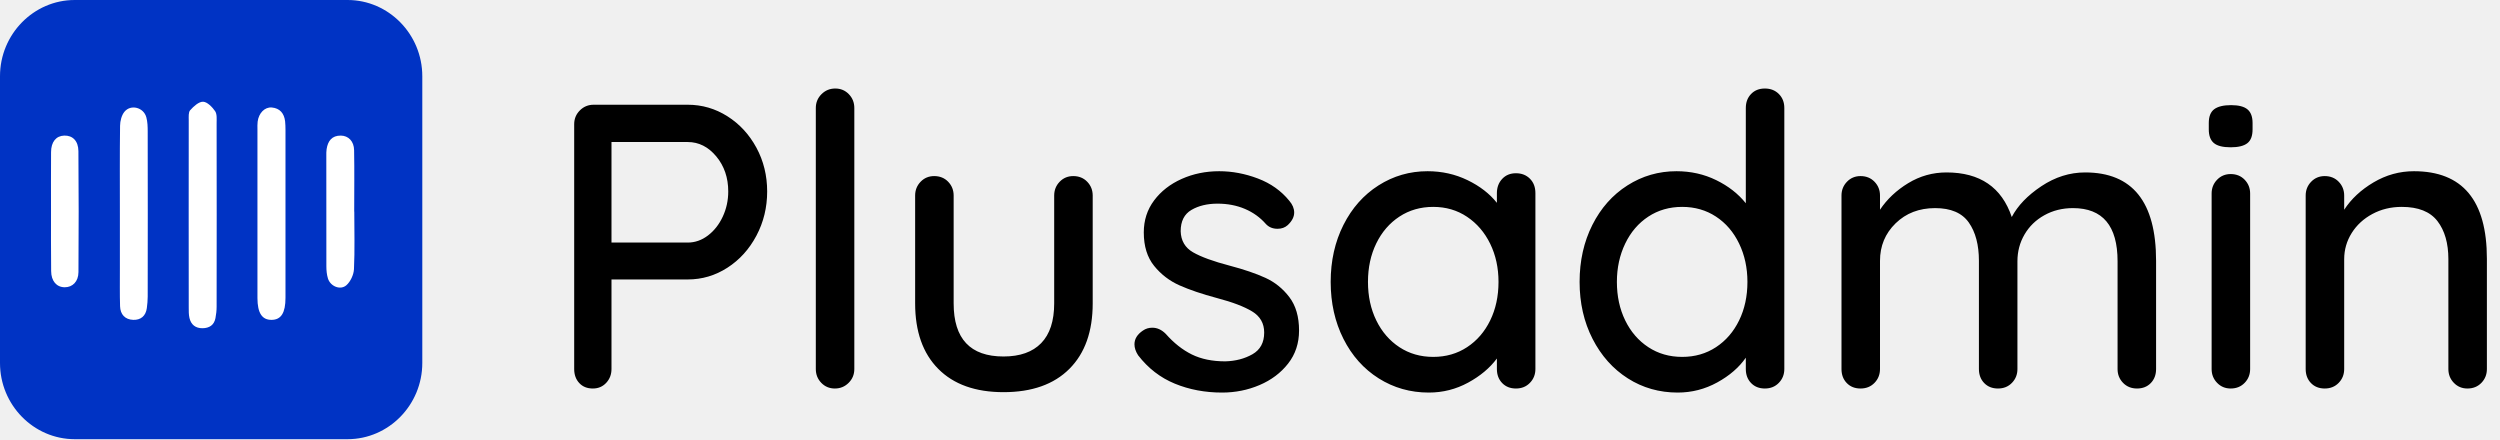
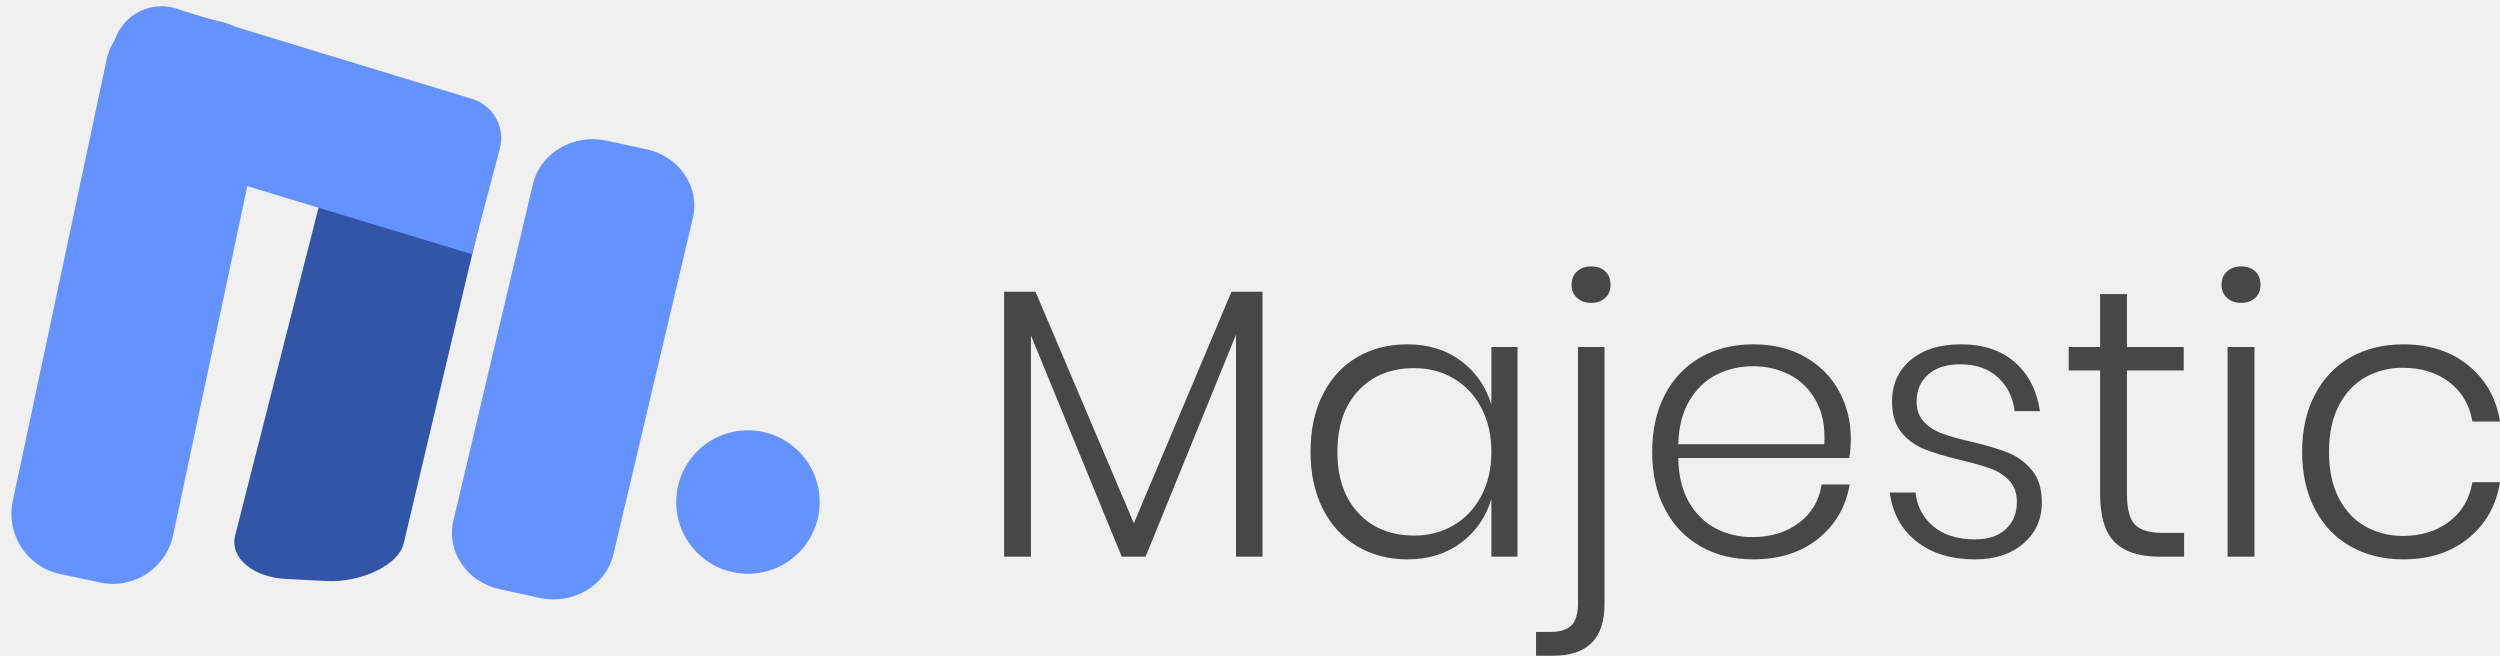
- <svg xmlns="http://www.w3.org/2000/svg" width="148px" height="26px" viewBox="0 0 148 26" version="1.1">
-   <g id="Plusadmin_dashboard" stroke="none" stroke-width="1" fill="none" fill-rule="evenodd">
-     <g id="Plusadmin_logo-Copy" fill-rule="nonzero">
-       <g id="Plusadmin_mini">
-         <path d="M20.577,26 L4.423,26 C1.989,26 0,23.971 0,21.491 L0,4.512 C0,2.029 1.989,0 4.423,0 L20.577,0 C23.009,0 25,2.029 25,4.512 L25,21.491 C25,23.971 23.009,26 20.577,26 Z" id="Path" fill="#0033C4" />
-         <g id="Group" transform="translate(3, 6)" fill="#FFFFFF">
-           <path d="M8.17,6.637 C8.17,4.798 8.168,2.962 8.173,1.124 C8.173,0.918 8.148,0.646 8.259,0.523 C8.463,0.297 8.77,0.014 9.023,0.023 C9.273,0.031 9.565,0.337 9.736,0.583 C9.855,0.761 9.824,1.058 9.824,1.301 C9.83,4.918 9.83,8.538 9.824,12.156 C9.824,12.382 9.798,12.607 9.756,12.83 C9.676,13.248 9.392,13.425 8.989,13.431 C8.574,13.434 8.31,13.222 8.216,12.825 C8.17,12.625 8.173,12.41 8.173,12.204 C8.168,10.348 8.17,8.493 8.17,6.637 Z" id="Path" />
-           <path d="M4.097,6.617 C4.097,4.893 4.085,3.168 4.108,1.447 C4.111,1.167 4.196,0.826 4.366,0.618 C4.741,0.157 5.503,0.357 5.662,0.941 C5.736,1.21 5.744,1.501 5.744,1.784 C5.75,5.041 5.75,8.301 5.744,11.558 C5.744,11.784 5.722,12.01 5.693,12.236 C5.631,12.708 5.332,12.951 4.886,12.936 C4.406,12.919 4.122,12.616 4.108,12.13 C4.085,11.392 4.099,10.652 4.097,9.914 C4.097,8.813 4.097,7.715 4.097,6.617 Z" id="Path" />
-           <path d="M12.241,6.654 C12.241,4.987 12.241,3.32 12.241,1.653 C12.241,1.501 12.233,1.347 12.253,1.198 C12.318,0.695 12.67,0.329 13.088,0.363 C13.568,0.406 13.821,0.709 13.878,1.178 C13.898,1.347 13.898,1.518 13.901,1.687 C13.901,5.001 13.901,8.315 13.901,11.629 C13.901,12.522 13.642,12.931 13.08,12.936 C12.511,12.942 12.244,12.53 12.241,11.647 C12.241,9.988 12.241,8.321 12.241,6.654 Z" id="Path" />
-           <path d="M17.974,6.528 C17.974,7.663 18.009,8.801 17.955,9.937 C17.938,10.266 17.75,10.672 17.506,10.886 C17.148,11.198 16.562,10.952 16.415,10.489 C16.344,10.26 16.321,10.005 16.321,9.762 C16.315,7.583 16.315,5.407 16.318,3.228 C16.318,3.097 16.315,2.962 16.335,2.831 C16.409,2.348 16.645,2.022 17.179,2.027 C17.625,2.033 17.955,2.362 17.963,2.891 C17.986,4.103 17.969,5.316 17.969,6.528 C17.972,6.528 17.972,6.528 17.974,6.528 Z" id="Path" />
-           <path d="M0.02,6.468 C0.02,5.313 0.014,4.158 0.023,3.002 C0.026,2.399 0.321,2.042 0.801,2.027 C1.293,2.01 1.636,2.336 1.642,2.945 C1.662,5.333 1.662,7.718 1.645,10.105 C1.642,10.674 1.293,11.006 0.835,11.006 C0.352,11.006 0.031,10.643 0.028,10.048 C0.014,8.856 0.02,7.663 0.02,6.468 Z" id="Path" />
-         </g>
+ <svg xmlns="http://www.w3.org/2000/svg" width="122px" height="32px" viewBox="0 0 122 32" version="1.1">
+   <g id="Page-1" stroke="none" stroke-width="1" fill="none" fill-rule="evenodd">
+     <g id="majestic">
+       <path d="M61.61,14.237 L61.61,27.166 L60.317,27.166 L60.317,16.335 L55.905,27.166 L54.742,27.166 L50.311,16.373 L50.311,27.166 L49,27.166 L49,14.237 L50.532,14.237 L55.333,25.536 L60.096,14.237 L61.61,14.237 Z M68.681,16.804 C69.702,16.804 70.573,17.072 71.293,17.609 C72.013,18.147 72.509,18.859 72.779,19.746 L72.779,16.935 L74.053,16.935 L74.053,27.166 L72.779,27.166 L72.779,24.355 C72.509,25.242 72.013,25.954 71.293,26.491 C70.573,27.028 69.702,27.297 68.681,27.297 C67.77,27.297 66.955,27.084 66.235,26.66 C65.515,26.235 64.955,25.626 64.555,24.833 C64.154,24.04 63.954,23.112 63.954,22.05 C63.954,20.976 64.154,20.042 64.555,19.249 C64.955,18.456 65.511,17.85 66.225,17.431 C66.939,17.013 67.758,16.804 68.681,16.804 Z M69.013,17.965 C67.881,17.965 66.973,18.331 66.29,19.062 C65.607,19.792 65.265,20.789 65.265,22.05 C65.265,23.312 65.607,24.308 66.29,25.039 C66.973,25.77 67.881,26.135 69.013,26.135 C69.727,26.135 70.37,25.966 70.942,25.629 C71.515,25.292 71.964,24.814 72.29,24.196 C72.616,23.577 72.779,22.862 72.779,22.05 C72.779,21.238 72.616,20.523 72.29,19.905 C71.964,19.286 71.515,18.809 70.942,18.471 C70.37,18.134 69.727,17.965 69.013,17.965 Z M77.654,14.78 C77.37,14.78 77.14,14.699 76.961,14.536 C76.783,14.374 76.693,14.162 76.693,13.899 C76.693,13.625 76.783,13.406 76.961,13.244 C77.14,13.081 77.37,13 77.654,13 C77.937,13 78.164,13.081 78.337,13.244 C78.509,13.406 78.595,13.625 78.595,13.899 C78.595,14.162 78.509,14.374 78.337,14.536 C78.164,14.699 77.937,14.78 77.654,14.78 Z M74.958,30.838 L75.66,30.838 C76.127,30.838 76.469,30.732 76.684,30.52 C76.9,30.307 77.007,29.939 77.007,29.414 L77.007,16.935 L78.3,16.935 L78.3,29.489 C78.3,31.163 77.463,32 75.789,32 L74.958,32 L74.958,30.838 Z M85.5,26.21 C86.411,26.21 87.174,25.979 87.789,25.517 C88.405,25.055 88.774,24.43 88.897,23.643 L90.263,23.643 C90.079,24.73 89.568,25.61 88.731,26.285 C87.894,26.96 86.835,27.297 85.555,27.297 C84.595,27.297 83.743,27.088 82.998,26.669 C82.254,26.251 81.672,25.645 81.254,24.852 C80.835,24.058 80.626,23.125 80.626,22.05 C80.626,20.976 80.835,20.042 81.254,19.249 C81.672,18.456 82.254,17.85 82.998,17.431 C83.743,17.013 84.595,16.804 85.555,16.804 C86.54,16.804 87.392,17.013 88.112,17.431 C88.832,17.85 89.38,18.409 89.756,19.108 C90.131,19.808 90.319,20.57 90.319,21.394 C90.319,21.744 90.294,22.063 90.245,22.35 L81.9,22.35 C81.912,23.212 82.088,23.933 82.426,24.514 C82.765,25.095 83.205,25.523 83.746,25.798 C84.288,26.073 84.872,26.21 85.5,26.21 Z M85.555,17.872 C84.903,17.872 84.306,18.009 83.765,18.284 C83.223,18.559 82.783,18.98 82.444,19.549 C82.106,20.117 81.924,20.826 81.9,21.676 L89.026,21.676 C89.076,20.839 88.94,20.133 88.62,19.558 C88.3,18.984 87.869,18.559 87.328,18.284 C86.786,18.009 86.195,17.872 85.555,17.872 Z M95.691,16.804 C96.787,16.804 97.667,17.097 98.331,17.684 C98.996,18.272 99.402,19.065 99.55,20.064 L98.313,20.064 C98.239,19.402 97.971,18.856 97.51,18.425 C97.048,17.994 96.43,17.778 95.654,17.778 C94.99,17.778 94.47,17.944 94.094,18.275 C93.719,18.606 93.531,19.046 93.531,19.596 C93.531,20.008 93.651,20.339 93.891,20.589 C94.131,20.839 94.43,21.029 94.787,21.16 C95.143,21.291 95.624,21.426 96.227,21.563 C96.965,21.738 97.559,21.916 98.008,22.097 C98.457,22.278 98.842,22.562 99.162,22.95 C99.482,23.337 99.642,23.862 99.642,24.524 C99.642,25.336 99.344,26.001 98.747,26.519 C98.15,27.038 97.359,27.297 96.374,27.297 C95.217,27.297 94.27,27.006 93.531,26.426 C92.793,25.845 92.356,25.048 92.22,24.036 L93.476,24.036 C93.55,24.711 93.839,25.261 94.343,25.685 C94.848,26.11 95.531,26.322 96.393,26.322 C97.033,26.322 97.531,26.154 97.888,25.817 C98.245,25.479 98.424,25.042 98.424,24.505 C98.424,24.068 98.301,23.718 98.054,23.456 C97.808,23.193 97.504,22.997 97.14,22.865 C96.777,22.734 96.282,22.594 95.654,22.444 C94.928,22.269 94.347,22.094 93.91,21.919 C93.473,21.744 93.1,21.473 92.793,21.104 C92.485,20.736 92.331,20.233 92.331,19.596 C92.331,18.759 92.633,18.084 93.236,17.572 C93.839,17.06 94.657,16.804 95.691,16.804 Z M106.584,26.004 L106.584,27.166 L105.384,27.166 C104.412,27.166 103.685,26.931 103.205,26.463 C102.725,25.995 102.485,25.204 102.485,24.093 L102.485,18.078 L100.953,18.078 L100.953,16.935 L102.485,16.935 L102.485,14.349 L103.796,14.349 L103.796,16.935 L106.566,16.935 L106.566,18.078 L103.796,18.078 L103.796,24.111 C103.796,24.836 103.925,25.333 104.184,25.601 C104.442,25.87 104.898,26.004 105.55,26.004 L106.584,26.004 Z M108.412,13.899 C108.412,13.625 108.501,13.406 108.679,13.244 C108.858,13.081 109.089,13 109.372,13 C109.655,13 109.883,13.081 110.055,13.244 C110.227,13.406 110.313,13.625 110.313,13.899 C110.313,14.162 110.227,14.374 110.055,14.536 C109.883,14.699 109.655,14.78 109.372,14.78 C109.089,14.78 108.858,14.699 108.679,14.536 C108.501,14.374 108.412,14.162 108.412,13.899 Z M110.018,16.935 L110.018,27.166 L108.707,27.166 L108.707,16.935 L110.018,16.935 Z M117.274,16.804 C118.554,16.804 119.615,17.147 120.458,17.834 C121.302,18.521 121.815,19.433 122,20.57 L120.652,20.57 C120.517,19.758 120.141,19.118 119.526,18.649 C118.911,18.181 118.154,17.947 117.255,17.947 C116.603,17.947 116.003,18.097 115.455,18.396 C114.907,18.696 114.47,19.155 114.144,19.774 C113.818,20.392 113.655,21.151 113.655,22.05 C113.655,22.95 113.818,23.709 114.144,24.327 C114.47,24.945 114.907,25.404 115.455,25.704 C116.003,26.004 116.603,26.154 117.255,26.154 C118.154,26.154 118.911,25.92 119.526,25.451 C120.141,24.983 120.517,24.343 120.652,23.531 L122,23.531 C121.815,24.667 121.302,25.579 120.458,26.266 C119.615,26.953 118.554,27.297 117.274,27.297 C116.314,27.297 115.461,27.088 114.717,26.669 C113.972,26.251 113.39,25.645 112.972,24.852 C112.553,24.058 112.344,23.125 112.344,22.05 C112.344,20.976 112.553,20.042 112.972,19.249 C113.39,18.456 113.972,17.85 114.717,17.431 C115.461,17.013 116.314,16.804 117.274,16.804 Z" id="Majestic" fill="#474747" />
+       <g id="Group-5">
+         <rect id="Rectangle" fill="#6493FF" transform="translate(6.823354, 14.52571) rotate(12) translate(-6.823354, -14.52571) " x="2.823" y="0.526" width="8" height="28" rx="3" />
+         <path d="M20.692,5.628 L22.649,5.898 C24.269,6.122 25.304,7.158 24.959,8.212 L18.854,26.646 C18.509,27.7 16.575,28.371 14.954,28.147 L12.998,27.876 C11.377,27.652 10.343,26.616 10.687,25.562 L17.134,7.13 C17.479,6.077 19.072,5.404 20.692,5.628 Z" id="Rectangle-Copy" fill="#3155A7" transform="translate(17.82335, 16.88733) rotate(-5) translate(-17.82335, -16.88733) " />
+         <path d="M29.41,6.836 L31.366,7.226 C32.987,7.548 34.021,9.041 33.677,10.559 L30.087,27.04 C29.742,28.558 28.149,29.527 26.529,29.204 L24.572,28.815 C22.952,28.492 21.917,27 22.262,25.482 L25.852,9.001 C26.196,7.483 27.789,6.514 29.41,6.836 Z" id="Rectangle-Copy-2" fill="#6493FF" transform="translate(27.96918, 18.02023) rotate(1) translate(-27.96918, -18.02023) " />
+         <path d="M8.833,0.498 L23.041,4.828 C24.07,5.142 24.666,6.212 24.392,7.252 L23.032,12.407 L4.471,6.783 L5.533,2.18 C5.834,0.879 7.132,0.068 8.433,0.368 C8.57,0.4 8.704,0.443 8.833,0.498 Z" id="Path-2" fill="#6493FF" />
+         <circle id="Oval" fill="#6493FF" cx="36.5" cy="24.5" r="3.5" />
      </g>
-       <path d="M40.712,6.2 C41.56,6.2 42.344,6.428 43.064,6.884 C43.784,7.34 44.356,7.96 44.78,8.744 C45.204,9.528 45.416,10.392 45.416,11.336 C45.416,12.28 45.204,13.152 44.78,13.952 C44.356,14.752 43.784,15.384 43.064,15.848 C42.344,16.312 41.56,16.544 40.712,16.544 L36.2,16.544 L36.2,21.848 C36.2,22.168 36.096,22.44 35.888,22.664 C35.68,22.888 35.416,23 35.096,23 C34.76,23 34.492,22.892 34.292,22.676 C34.092,22.46 33.992,22.184 33.992,21.848 L33.992,7.352 C33.992,7.032 34.104,6.76 34.328,6.536 C34.552,6.312 34.824,6.2 35.144,6.2 L40.712,6.2 Z M40.712,14.36 C41.144,14.36 41.544,14.22 41.912,13.94 C42.28,13.66 42.572,13.288 42.788,12.824 C43.004,12.36 43.112,11.864 43.112,11.336 C43.112,10.52 42.876,9.828 42.404,9.26 C41.932,8.692 41.368,8.408 40.712,8.408 L36.2,8.408 L36.2,14.36 L40.712,14.36 Z M50.576,21.848 C50.576,22.168 50.464,22.44 50.24,22.664 C50.016,22.888 49.744,23 49.424,23 C49.104,23 48.836,22.888 48.62,22.664 C48.404,22.44 48.296,22.168 48.296,21.848 L48.296,6.392 C48.296,6.072 48.408,5.8 48.632,5.576 C48.856,5.352 49.128,5.24 49.448,5.24 C49.768,5.24 50.036,5.352 50.252,5.576 C50.468,5.8 50.576,6.072 50.576,6.392 L50.576,21.848 Z M63.536,10.424 C63.872,10.424 64.148,10.536 64.364,10.76 C64.58,10.984 64.688,11.256 64.688,11.576 L64.688,17.96 C64.688,19.624 64.228,20.916 63.308,21.836 C62.388,22.756 61.088,23.216 59.408,23.216 C57.744,23.216 56.456,22.756 55.544,21.836 C54.632,20.916 54.176,19.624 54.176,17.96 L54.176,11.576 C54.176,11.256 54.284,10.984 54.5,10.76 C54.716,10.536 54.984,10.424 55.304,10.424 C55.64,10.424 55.916,10.536 56.132,10.76 C56.348,10.984 56.456,11.256 56.456,11.576 L56.456,17.96 C56.456,20.056 57.44,21.104 59.408,21.104 C60.384,21.104 61.128,20.84 61.64,20.312 C62.152,19.784 62.408,19 62.408,17.96 L62.408,11.576 C62.408,11.256 62.516,10.984 62.732,10.76 C62.948,10.536 63.216,10.424 63.536,10.424 Z M67.376,21.032 C67.232,20.808 67.16,20.592 67.16,20.384 C67.16,20.064 67.328,19.792 67.664,19.568 C67.824,19.456 68.008,19.4 68.216,19.4 C68.504,19.4 68.768,19.52 69.008,19.76 C69.488,20.304 70.004,20.712 70.556,20.984 C71.108,21.256 71.768,21.392 72.536,21.392 C73.144,21.376 73.68,21.236 74.144,20.972 C74.608,20.708 74.84,20.28 74.84,19.688 C74.84,19.144 74.604,18.728 74.132,18.44 C73.66,18.152 72.968,17.888 72.056,17.648 C71.16,17.408 70.416,17.156 69.824,16.892 C69.232,16.628 68.732,16.244 68.324,15.74 C67.916,15.236 67.712,14.576 67.712,13.76 C67.712,13.04 67.916,12.408 68.324,11.864 C68.732,11.32 69.276,10.896 69.956,10.592 C70.636,10.288 71.376,10.136 72.176,10.136 C72.944,10.136 73.708,10.28 74.468,10.568 C75.228,10.856 75.848,11.296 76.328,11.888 C76.52,12.112 76.616,12.344 76.616,12.584 C76.616,12.84 76.488,13.088 76.232,13.328 C76.072,13.472 75.872,13.544 75.632,13.544 C75.344,13.544 75.112,13.448 74.936,13.256 C74.6,12.872 74.188,12.576 73.7,12.368 C73.212,12.16 72.672,12.056 72.08,12.056 C71.472,12.056 70.956,12.18 70.532,12.428 C70.108,12.676 69.896,13.096 69.896,13.688 C69.912,14.248 70.156,14.664 70.628,14.936 C71.1,15.208 71.824,15.472 72.8,15.728 C73.648,15.952 74.352,16.192 74.912,16.448 C75.472,16.704 75.944,17.084 76.328,17.588 C76.712,18.092 76.904,18.752 76.904,19.568 C76.904,20.32 76.688,20.972 76.256,21.524 C75.824,22.076 75.26,22.5 74.564,22.796 C73.868,23.092 73.128,23.24 72.344,23.24 C71.336,23.24 70.404,23.064 69.548,22.712 C68.692,22.36 67.968,21.8 67.376,21.032 Z M89.744,10.256 C90.08,10.256 90.356,10.364 90.572,10.58 C90.788,10.796 90.896,11.08 90.896,11.432 L90.896,21.848 C90.896,22.168 90.788,22.44 90.572,22.664 C90.356,22.888 90.08,23 89.744,23 C89.408,23 89.136,22.892 88.928,22.676 C88.72,22.46 88.616,22.184 88.616,21.848 L88.616,21.224 C88.2,21.784 87.632,22.26 86.912,22.652 C86.192,23.044 85.416,23.24 84.584,23.24 C83.496,23.24 82.508,22.96 81.62,22.4 C80.732,21.84 80.036,21.06 79.532,20.06 C79.028,19.06 78.776,17.936 78.776,16.688 C78.776,15.44 79.028,14.316 79.532,13.316 C80.036,12.316 80.728,11.536 81.608,10.976 C82.488,10.416 83.456,10.136 84.512,10.136 C85.36,10.136 86.148,10.312 86.876,10.664 C87.604,11.016 88.184,11.464 88.616,12.008 L88.616,11.432 C88.616,11.096 88.72,10.816 88.928,10.592 C89.136,10.368 89.408,10.256 89.744,10.256 Z M84.848,21.128 C85.6,21.128 86.268,20.936 86.852,20.552 C87.436,20.168 87.892,19.64 88.22,18.968 C88.548,18.296 88.712,17.536 88.712,16.688 C88.712,15.856 88.548,15.104 88.22,14.432 C87.892,13.76 87.436,13.228 86.852,12.836 C86.268,12.444 85.6,12.248 84.848,12.248 C84.096,12.248 83.428,12.44 82.844,12.824 C82.26,13.208 81.804,13.736 81.476,14.408 C81.148,15.08 80.984,15.84 80.984,16.688 C80.984,17.536 81.148,18.296 81.476,18.968 C81.804,19.64 82.26,20.168 82.844,20.552 C83.428,20.936 84.096,21.128 84.848,21.128 Z M104.48,5.24 C104.816,5.24 105.092,5.348 105.308,5.564 C105.524,5.78 105.632,6.056 105.632,6.392 L105.632,21.848 C105.632,22.168 105.524,22.44 105.308,22.664 C105.092,22.888 104.816,23 104.48,23 C104.144,23 103.872,22.892 103.664,22.676 C103.456,22.46 103.352,22.184 103.352,21.848 L103.352,21.176 C102.952,21.752 102.388,22.24 101.66,22.64 C100.932,23.04 100.152,23.24 99.32,23.24 C98.232,23.24 97.248,22.96 96.368,22.4 C95.488,21.84 94.792,21.06 94.28,20.06 C93.768,19.06 93.512,17.936 93.512,16.688 C93.512,15.44 93.764,14.316 94.268,13.316 C94.772,12.316 95.464,11.536 96.344,10.976 C97.224,10.416 98.192,10.136 99.248,10.136 C100.096,10.136 100.88,10.312 101.6,10.664 C102.32,11.016 102.904,11.472 103.352,12.032 L103.352,6.392 C103.352,6.056 103.456,5.78 103.664,5.564 C103.872,5.348 104.144,5.24 104.48,5.24 Z M99.584,21.128 C100.336,21.128 101.004,20.936 101.588,20.552 C102.172,20.168 102.628,19.64 102.956,18.968 C103.284,18.296 103.448,17.536 103.448,16.688 C103.448,15.856 103.284,15.1 102.956,14.42 C102.628,13.74 102.172,13.208 101.588,12.824 C101.004,12.44 100.336,12.248 99.584,12.248 C98.832,12.248 98.164,12.44 97.58,12.824 C96.996,13.208 96.54,13.74 96.212,14.42 C95.884,15.1 95.72,15.856 95.72,16.688 C95.72,17.536 95.884,18.296 96.212,18.968 C96.54,19.64 96.996,20.168 97.58,20.552 C98.164,20.936 98.832,21.128 99.584,21.128 Z M123.44,10.208 C126.24,10.208 127.64,11.952 127.64,15.44 L127.64,21.848 C127.64,22.184 127.536,22.46 127.328,22.676 C127.12,22.892 126.848,23 126.512,23 C126.176,23 125.9,22.888 125.684,22.664 C125.468,22.44 125.36,22.168 125.36,21.848 L125.36,15.464 C125.36,13.368 124.48,12.32 122.72,12.32 C122.096,12.32 121.532,12.46 121.028,12.74 C120.524,13.02 120.132,13.4 119.852,13.88 C119.572,14.36 119.432,14.888 119.432,15.464 L119.432,21.848 C119.432,22.168 119.324,22.44 119.108,22.664 C118.892,22.888 118.616,23 118.28,23 C117.944,23 117.672,22.892 117.464,22.676 C117.256,22.46 117.152,22.184 117.152,21.848 L117.152,15.44 C117.152,14.496 116.952,13.74 116.552,13.172 C116.152,12.604 115.488,12.32 114.56,12.32 C113.616,12.32 112.836,12.62 112.22,13.22 C111.604,13.82 111.296,14.56 111.296,15.44 L111.296,21.848 C111.296,22.168 111.188,22.44 110.972,22.664 C110.756,22.888 110.48,23 110.144,23 C109.808,23 109.536,22.892 109.328,22.676 C109.12,22.46 109.016,22.184 109.016,21.848 L109.016,11.576 C109.016,11.256 109.124,10.984 109.34,10.76 C109.556,10.536 109.824,10.424 110.144,10.424 C110.48,10.424 110.756,10.536 110.972,10.76 C111.188,10.984 111.296,11.256 111.296,11.576 L111.296,12.416 C111.712,11.792 112.268,11.268 112.964,10.844 C113.66,10.42 114.416,10.208 115.232,10.208 C117.216,10.208 118.504,11.088 119.096,12.848 C119.448,12.176 120.032,11.568 120.848,11.024 C121.664,10.48 122.528,10.208 123.44,10.208 Z M133.208,21.848 C133.208,22.168 133.1,22.44 132.884,22.664 C132.668,22.888 132.392,23 132.056,23 C131.736,23 131.468,22.888 131.252,22.664 C131.036,22.44 130.928,22.168 130.928,21.848 L130.928,11.456 C130.928,11.136 131.036,10.864 131.252,10.64 C131.468,10.416 131.736,10.304 132.056,10.304 C132.392,10.304 132.668,10.416 132.884,10.64 C133.1,10.864 133.208,11.136 133.208,11.456 L133.208,21.848 Z M132.056,8.72 C131.592,8.72 131.26,8.636 131.06,8.468 C130.86,8.3 130.76,8.032 130.76,7.664 L130.76,7.28 C130.76,6.896 130.868,6.624 131.084,6.464 C131.3,6.304 131.632,6.224 132.08,6.224 C132.528,6.224 132.852,6.308 133.052,6.476 C133.252,6.644 133.352,6.912 133.352,7.28 L133.352,7.664 C133.352,8.048 133.248,8.32 133.04,8.48 C132.832,8.64 132.504,8.72 132.056,8.72 Z M142.904,10.136 C145.784,10.136 147.224,11.864 147.224,15.32 L147.224,21.848 C147.224,22.168 147.116,22.44 146.9,22.664 C146.684,22.888 146.408,23 146.072,23 C145.752,23 145.484,22.888 145.268,22.664 C145.052,22.44 144.944,22.168 144.944,21.848 L144.944,15.344 C144.944,14.4 144.728,13.648 144.296,13.088 C143.864,12.528 143.16,12.248 142.184,12.248 C141.544,12.248 140.964,12.388 140.444,12.668 C139.924,12.948 139.516,13.324 139.22,13.796 C138.924,14.268 138.776,14.784 138.776,15.344 L138.776,21.848 C138.776,22.168 138.668,22.44 138.452,22.664 C138.236,22.888 137.96,23 137.624,23 C137.288,23 137.016,22.892 136.808,22.676 C136.6,22.46 136.496,22.184 136.496,21.848 L136.496,11.576 C136.496,11.256 136.604,10.984 136.82,10.76 C137.036,10.536 137.304,10.424 137.624,10.424 C137.96,10.424 138.236,10.536 138.452,10.76 C138.668,10.984 138.776,11.256 138.776,11.576 L138.776,12.416 C139.192,11.776 139.772,11.236 140.516,10.796 C141.26,10.356 142.056,10.136 142.904,10.136 Z" id="Plusadmin" fill="#000000" />
    </g>
  </g>
</svg>
